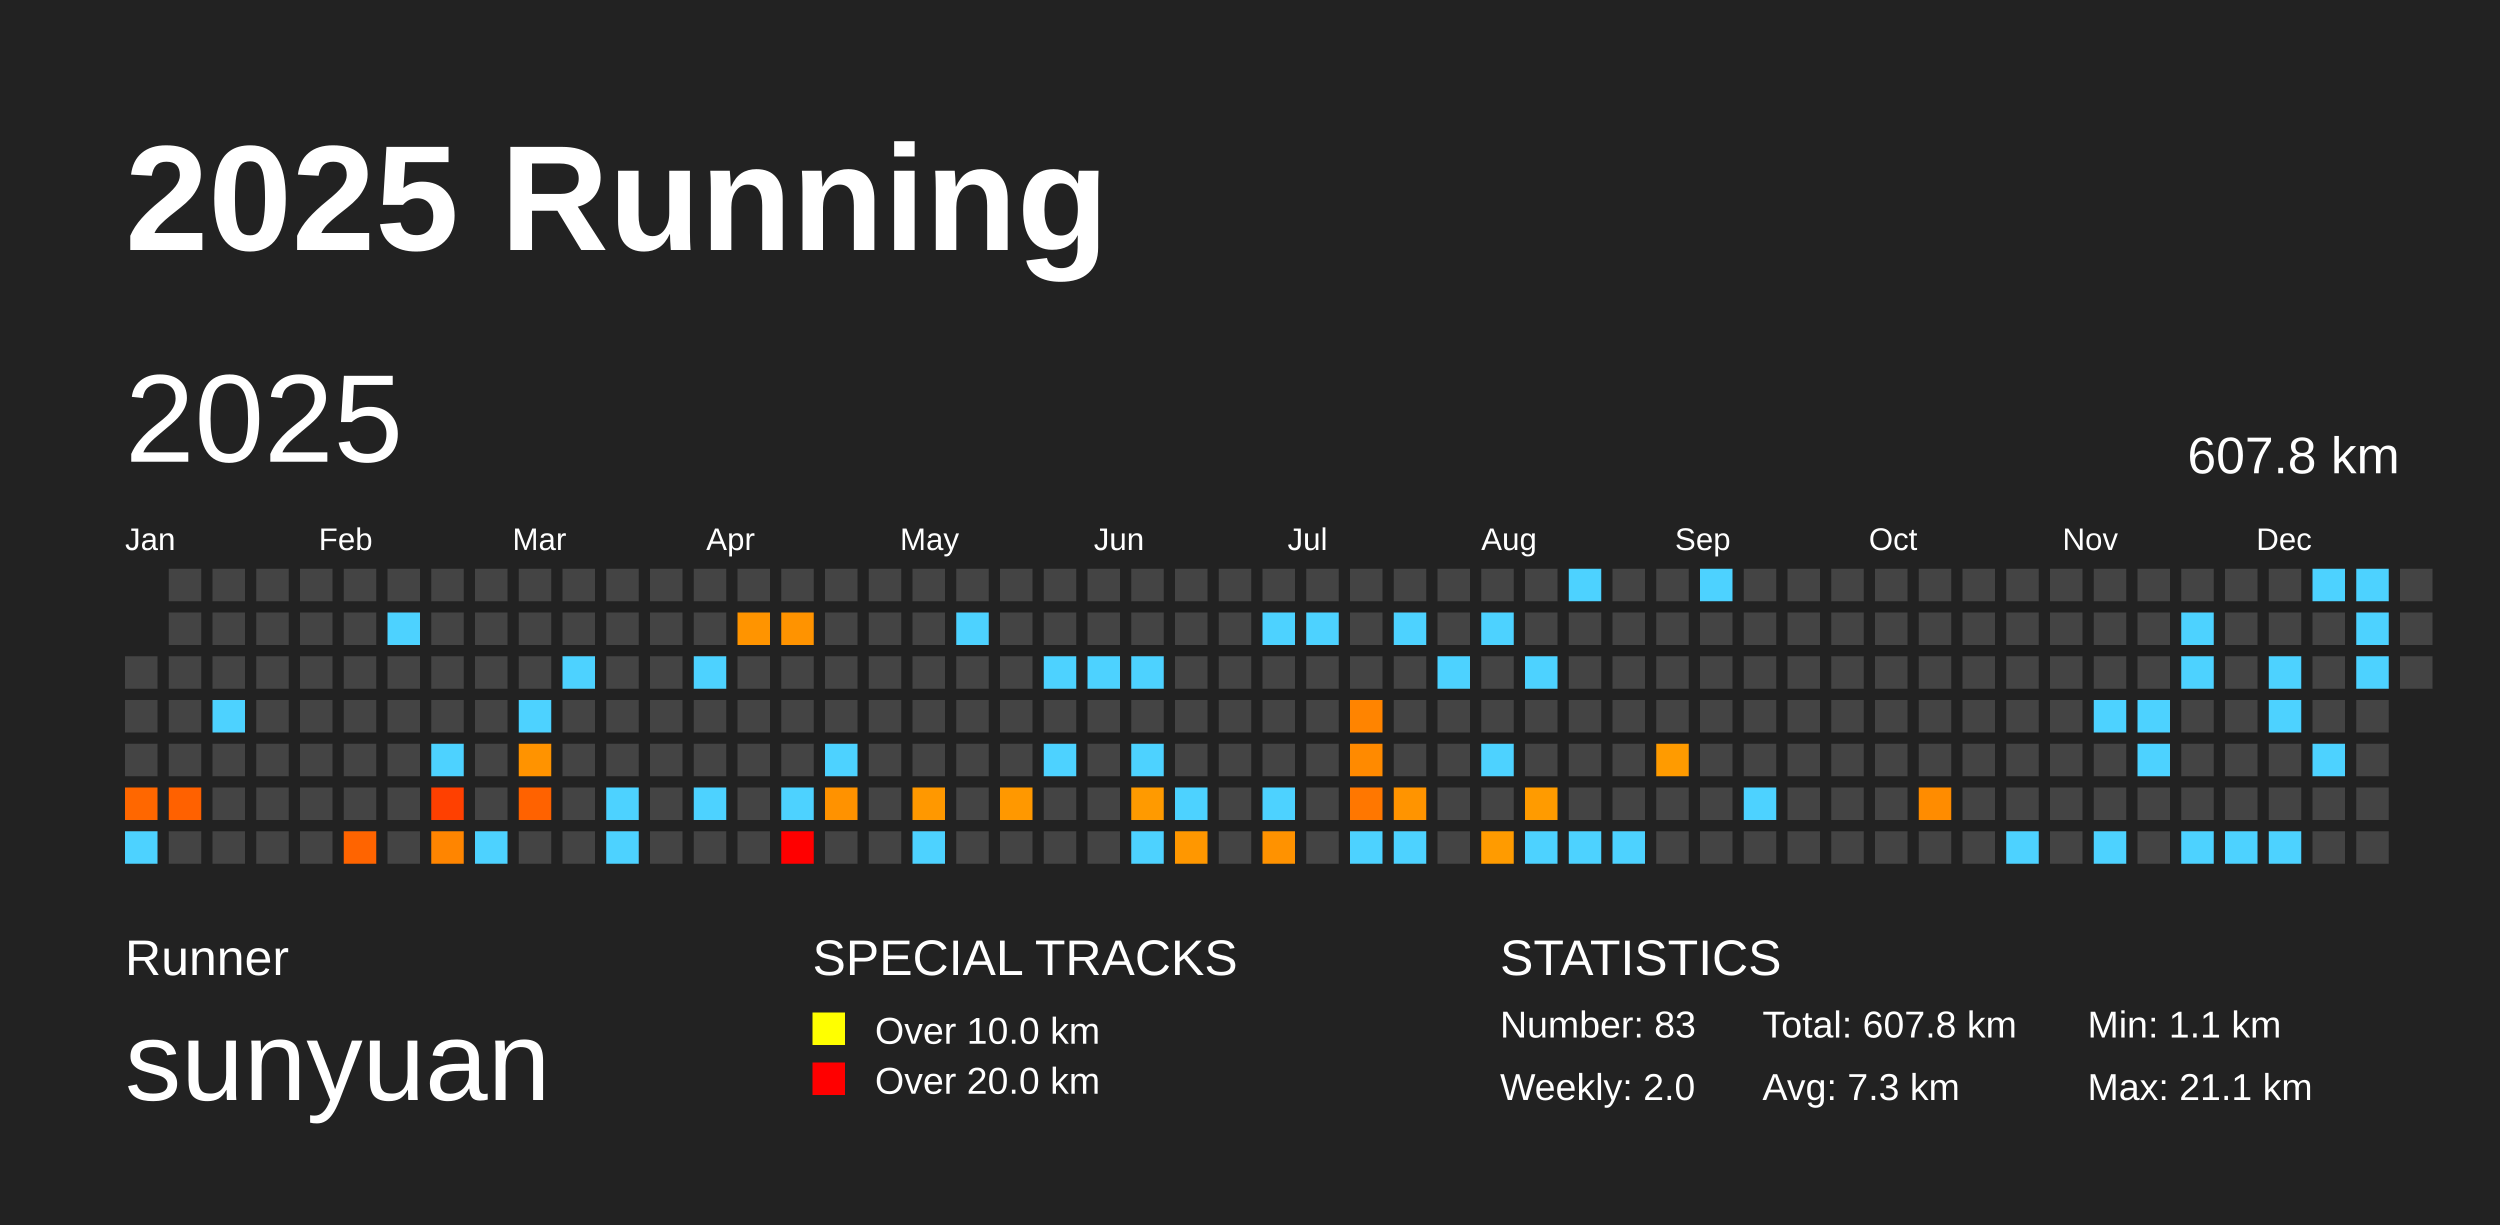
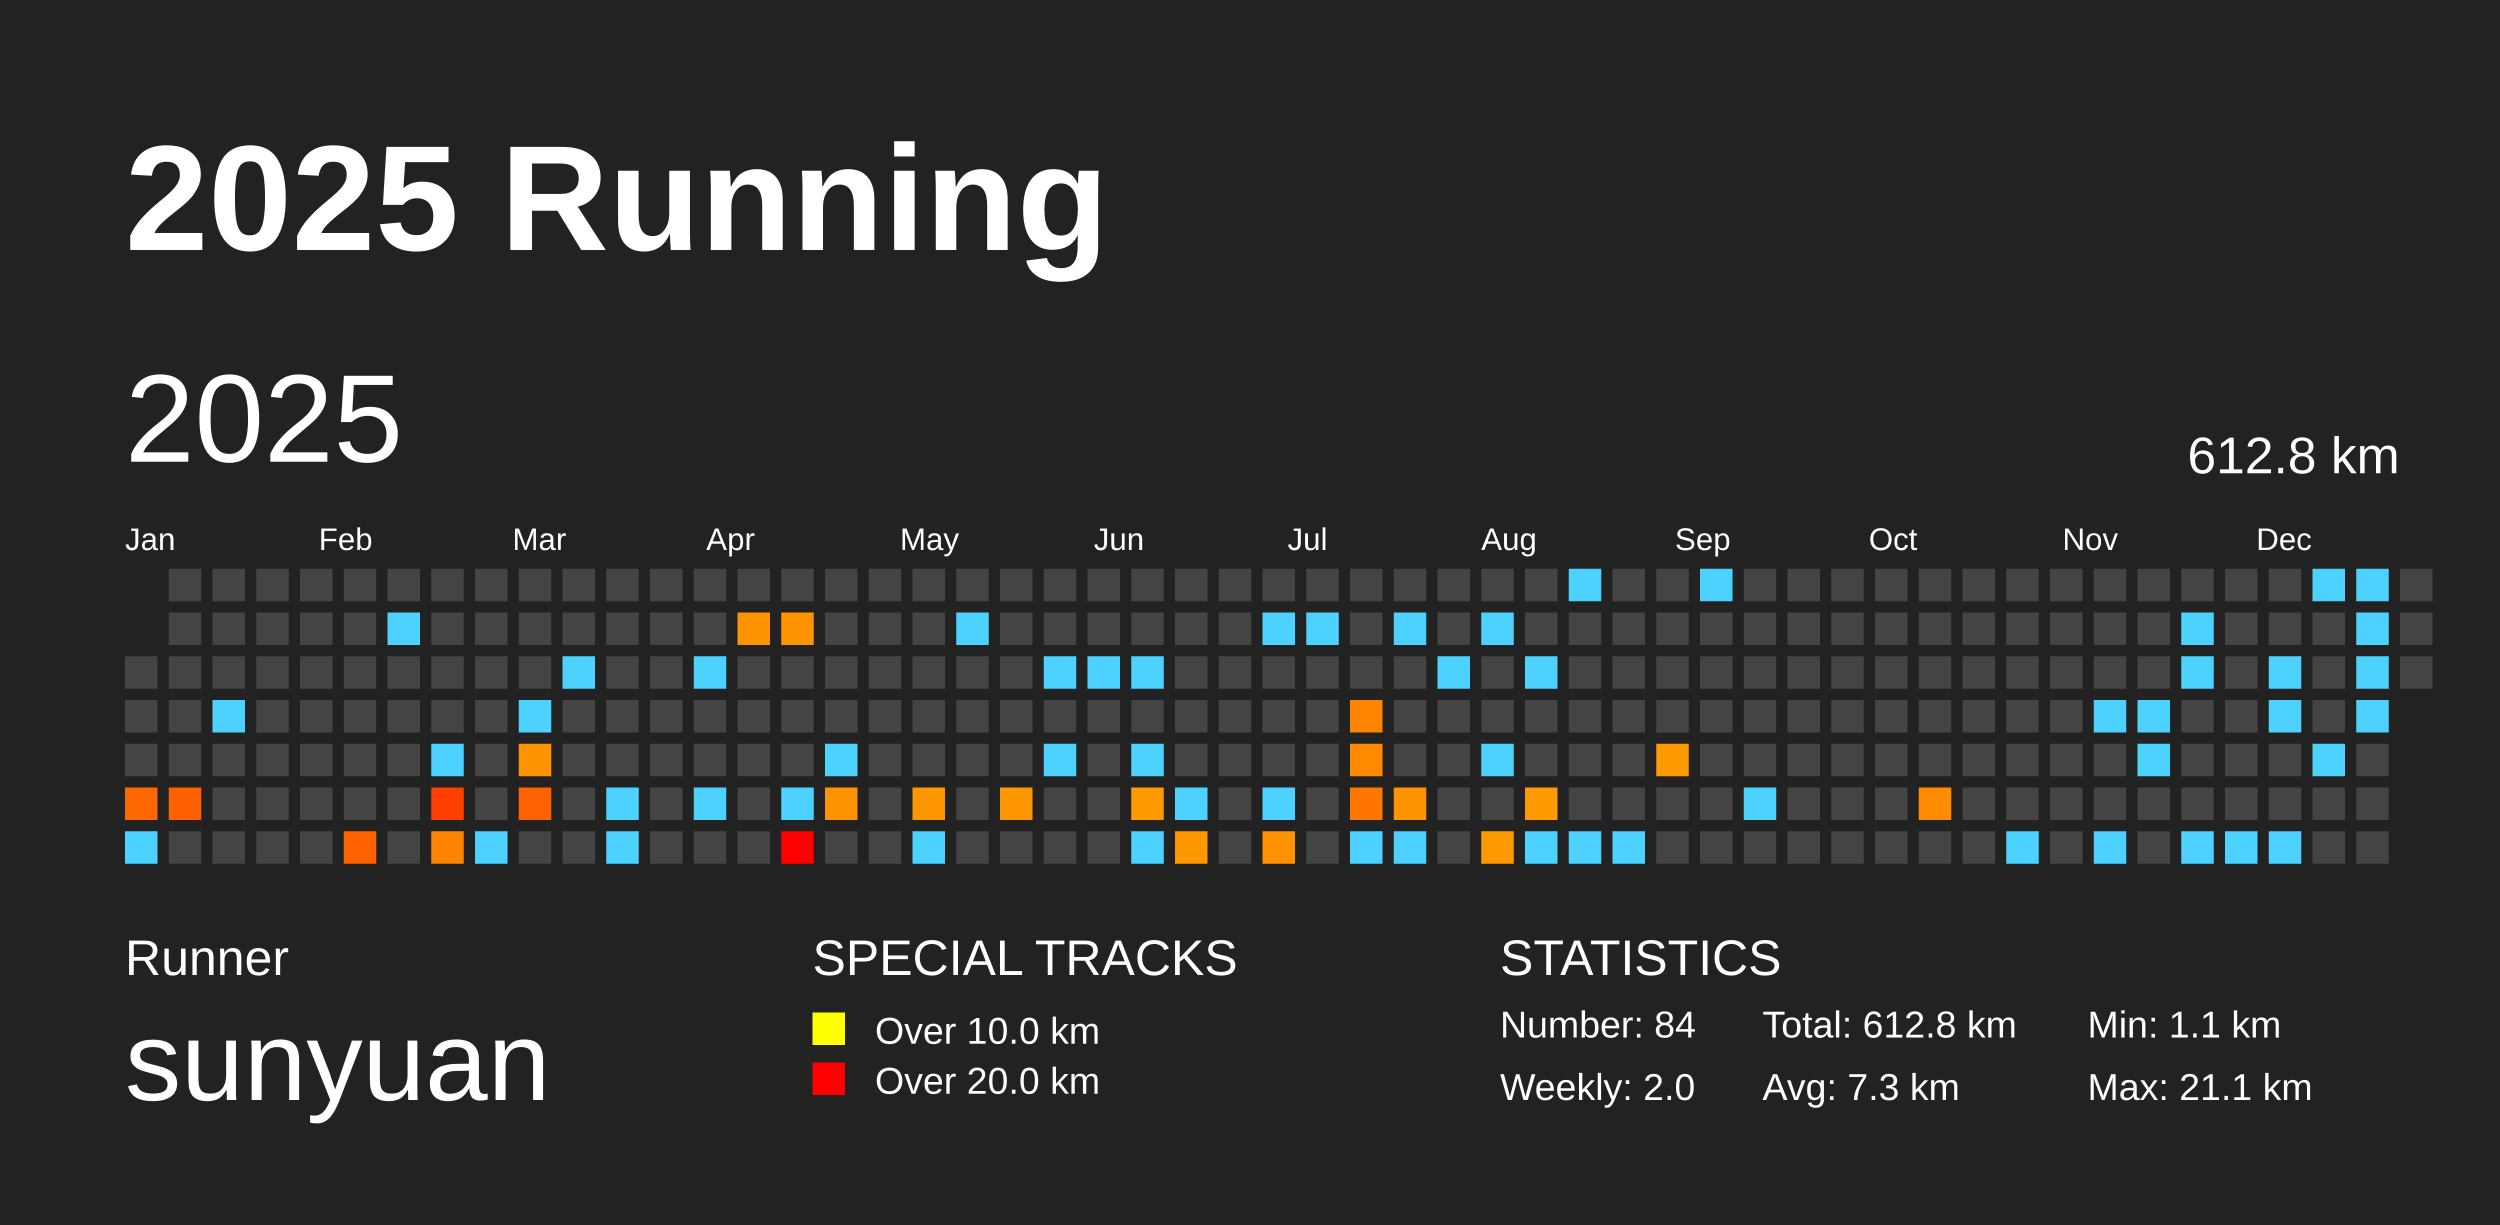
<svg xmlns="http://www.w3.org/2000/svg" baseProfile="full" height="98mm" version="1.1" viewBox="0,0,200,98" width="200mm">
  <defs />
  <rect fill="#222222" height="98" width="200" x="0" y="0" />
  <text fill="#FFFFFF" style="font-size:12px; font-family:Arial; font-weight:bold;" x="10" y="20">2025 Running</text>
  <text fill="#FFFFFF" style="font-size:4px; font-family:Arial" x="10" y="78">Runner</text>
  <text fill="#FFFFFF" style="font-size:9px; font-family:Arial" x="10" y="88">sunyuan</text>
  <text fill="#FFFFFF" style="font-size:4px; font-family:Arial" x="65" y="78">SPECIAL TRACKS</text>
  <rect fill="yellow" height="2.6" width="2.6" x="65" y="81" />
  <text fill="#FFFFFF" style="font-size:3px; font-family:Arial" x="70" y="83.5">Over 10.0 km</text>
  <rect fill="red" height="2.6" width="2.6" x="65" y="85" />
  <text fill="#FFFFFF" style="font-size:3px; font-family:Arial" x="70" y="87.5">Over 20.0 km</text>
  <text fill="#FFFFFF" style="font-size:4px; font-family:Arial" x="120" y="78">STATISTICS</text>
-   <text fill="#FFFFFF" style="font-size:3px; font-family:Arial" x="120" y="83">Number: 83</text>
+   <text fill="#FFFFFF" style="font-size:3px; font-family:Arial" x="120" y="83">Number: 84</text>
  <text fill="#FFFFFF" style="font-size:3px; font-family:Arial" x="120" y="88">Weekly: 2.0</text>
-   <text fill="#FFFFFF" style="font-size:3px; font-family:Arial" x="141" y="83">Total: 607.8 km</text>
+   <text fill="#FFFFFF" style="font-size:3px; font-family:Arial" x="141" y="83">Total: 612.8 km</text>
  <text fill="#FFFFFF" style="font-size:3px; font-family:Arial" x="141" y="88">Avg: 7.3 km</text>
  <text fill="#FFFFFF" style="font-size:3px; font-family:Arial" x="167" y="83">Min: 1.1 km</text>
  <text fill="#FFFFFF" style="font-size:3px; font-family:Arial" x="167" y="88">Max: 21.1 km</text>
  <text dominant-baseline="hanging" fill="#FFFFFF" style="font-size:10.0px; font-family:Arial;" x="10" y="30">2025</text>
-   <text dominant-baseline="hanging" fill="#FFFFFF" style="font-size:4.125px; font-family:Arial;" x="175" y="35">607.8 km</text>
+   <text dominant-baseline="hanging" fill="#FFFFFF" style="font-size:4.125px; font-family:Arial;" x="175" y="35">612.8 km</text>
  <text fill="#FFFFFF" style="font-size:2.5px; font-family:Arial" x="10.0" y="44">Jan</text>
  <text fill="#FFFFFF" style="font-size:2.5px; font-family:Arial" x="25.5" y="44">Feb</text>
  <text fill="#FFFFFF" style="font-size:2.5px; font-family:Arial" x="41.0" y="44">Mar</text>
  <text fill="#FFFFFF" style="font-size:2.5px; font-family:Arial" x="56.5" y="44">Apr</text>
  <text fill="#FFFFFF" style="font-size:2.5px; font-family:Arial" x="72.0" y="44">May</text>
  <text fill="#FFFFFF" style="font-size:2.5px; font-family:Arial" x="87.5" y="44">Jun</text>
  <text fill="#FFFFFF" style="font-size:2.5px; font-family:Arial" x="103.0" y="44">Jul</text>
  <text fill="#FFFFFF" style="font-size:2.5px; font-family:Arial" x="118.5" y="44">Aug</text>
  <text fill="#FFFFFF" style="font-size:2.5px; font-family:Arial" x="134.0" y="44">Sep</text>
  <text fill="#FFFFFF" style="font-size:2.5px; font-family:Arial" x="149.5" y="44">Oct</text>
  <text fill="#FFFFFF" style="font-size:2.5px; font-family:Arial" x="165.0" y="44">Nov</text>
  <text fill="#FFFFFF" style="font-size:2.5px; font-family:Arial" x="180.5" y="44">Dec</text>
  <rect fill="#444444" height="2.6" width="2.6" x="10.0" y="52.5" />
  <rect fill="#444444" height="2.6" width="2.6" x="10.0" y="56.0" />
  <rect fill="#444444" height="2.6" width="2.6" x="10.0" y="59.5" />
  <rect fill="#ff6700" height="2.6" width="2.6" x="10.0" y="63.0" />
  <rect fill="#4dd2ff" height="2.6" width="2.6" x="10.0" y="66.5" />
  <rect fill="#444444" height="2.6" width="2.6" x="13.5" y="45.5" />
  <rect fill="#444444" height="2.6" width="2.6" x="13.5" y="49.0" />
  <rect fill="#444444" height="2.6" width="2.6" x="13.5" y="52.5" />
  <rect fill="#444444" height="2.6" width="2.6" x="13.5" y="56.0" />
  <rect fill="#444444" height="2.6" width="2.6" x="13.5" y="59.5" />
  <rect fill="#ff6100" height="2.6" width="2.6" x="13.5" y="63.0" />
  <rect fill="#444444" height="2.6" width="2.6" x="13.5" y="66.5" />
  <rect fill="#444444" height="2.6" width="2.6" x="17.0" y="45.5" />
  <rect fill="#444444" height="2.6" width="2.6" x="17.0" y="49.0" />
  <rect fill="#444444" height="2.6" width="2.6" x="17.0" y="52.5" />
  <rect fill="#4dd2ff" height="2.6" width="2.6" x="17.0" y="56.0" />
  <rect fill="#444444" height="2.6" width="2.6" x="17.0" y="59.5" />
  <rect fill="#444444" height="2.6" width="2.6" x="17.0" y="63.0" />
  <rect fill="#444444" height="2.6" width="2.6" x="17.0" y="66.5" />
  <rect fill="#444444" height="2.6" width="2.6" x="20.5" y="45.5" />
  <rect fill="#444444" height="2.6" width="2.6" x="20.5" y="49.0" />
  <rect fill="#444444" height="2.6" width="2.6" x="20.5" y="52.5" />
  <rect fill="#444444" height="2.6" width="2.6" x="20.5" y="56.0" />
  <rect fill="#444444" height="2.6" width="2.6" x="20.5" y="59.5" />
  <rect fill="#444444" height="2.6" width="2.6" x="20.5" y="63.0" />
  <rect fill="#444444" height="2.6" width="2.6" x="20.5" y="66.5" />
  <rect fill="#444444" height="2.6" width="2.6" x="24.0" y="45.5" />
  <rect fill="#444444" height="2.6" width="2.6" x="24.0" y="49.0" />
  <rect fill="#444444" height="2.6" width="2.6" x="24.0" y="52.5" />
  <rect fill="#444444" height="2.6" width="2.6" x="24.0" y="56.0" />
  <rect fill="#444444" height="2.6" width="2.6" x="24.0" y="59.5" />
  <rect fill="#444444" height="2.6" width="2.6" x="24.0" y="63.0" />
  <rect fill="#444444" height="2.6" width="2.6" x="24.0" y="66.5" />
  <rect fill="#444444" height="2.6" width="2.6" x="27.5" y="45.5" />
  <rect fill="#444444" height="2.6" width="2.6" x="27.5" y="49.0" />
  <rect fill="#444444" height="2.6" width="2.6" x="27.5" y="52.5" />
  <rect fill="#444444" height="2.6" width="2.6" x="27.5" y="56.0" />
  <rect fill="#444444" height="2.6" width="2.6" x="27.5" y="59.5" />
  <rect fill="#444444" height="2.6" width="2.6" x="27.5" y="63.0" />
  <rect fill="#ff6400" height="2.6" width="2.6" x="27.5" y="66.5" />
  <rect fill="#444444" height="2.6" width="2.6" x="31.0" y="45.5" />
  <rect fill="#4dd2ff" height="2.6" width="2.6" x="31.0" y="49.0" />
  <rect fill="#444444" height="2.6" width="2.6" x="31.0" y="52.5" />
  <rect fill="#444444" height="2.6" width="2.6" x="31.0" y="56.0" />
  <rect fill="#444444" height="2.6" width="2.6" x="31.0" y="59.5" />
  <rect fill="#444444" height="2.6" width="2.6" x="31.0" y="63.0" />
  <rect fill="#444444" height="2.6" width="2.6" x="31.0" y="66.5" />
  <rect fill="#444444" height="2.6" width="2.6" x="34.5" y="45.5" />
  <rect fill="#444444" height="2.6" width="2.6" x="34.5" y="49.0" />
  <rect fill="#444444" height="2.6" width="2.6" x="34.5" y="52.5" />
  <rect fill="#444444" height="2.6" width="2.6" x="34.5" y="56.0" />
  <rect fill="#4dd2ff" height="2.6" width="2.6" x="34.5" y="59.5" />
  <rect fill="#ff4000" height="2.6" width="2.6" x="34.5" y="63.0" />
  <rect fill="#ff8500" height="2.6" width="2.6" x="34.5" y="66.5" />
  <rect fill="#444444" height="2.6" width="2.6" x="38.0" y="45.5" />
  <rect fill="#444444" height="2.6" width="2.6" x="38.0" y="49.0" />
  <rect fill="#444444" height="2.6" width="2.6" x="38.0" y="52.5" />
  <rect fill="#444444" height="2.6" width="2.6" x="38.0" y="56.0" />
  <rect fill="#444444" height="2.6" width="2.6" x="38.0" y="59.5" />
  <rect fill="#444444" height="2.6" width="2.6" x="38.0" y="63.0" />
  <rect fill="#4dd2ff" height="2.6" width="2.6" x="38.0" y="66.5" />
  <rect fill="#444444" height="2.6" width="2.6" x="41.5" y="45.5" />
  <rect fill="#444444" height="2.6" width="2.6" x="41.5" y="49.0" />
  <rect fill="#444444" height="2.6" width="2.6" x="41.5" y="52.5" />
  <rect fill="#4dd2ff" height="2.6" width="2.6" x="41.5" y="56.0" />
  <rect fill="#ff9300" height="2.6" width="2.6" x="41.5" y="59.5" />
  <rect fill="#ff6200" height="2.6" width="2.6" x="41.5" y="63.0" />
  <rect fill="#444444" height="2.6" width="2.6" x="41.5" y="66.5" />
  <rect fill="#444444" height="2.6" width="2.6" x="45.0" y="45.5" />
  <rect fill="#444444" height="2.6" width="2.6" x="45.0" y="49.0" />
  <rect fill="#4dd2ff" height="2.6" width="2.6" x="45.0" y="52.5" />
  <rect fill="#444444" height="2.6" width="2.6" x="45.0" y="56.0" />
  <rect fill="#444444" height="2.6" width="2.6" x="45.0" y="59.5" />
  <rect fill="#444444" height="2.6" width="2.6" x="45.0" y="63.0" />
  <rect fill="#444444" height="2.6" width="2.6" x="45.0" y="66.5" />
  <rect fill="#444444" height="2.6" width="2.6" x="48.5" y="45.5" />
  <rect fill="#444444" height="2.6" width="2.6" x="48.5" y="49.0" />
  <rect fill="#444444" height="2.6" width="2.6" x="48.5" y="52.5" />
  <rect fill="#444444" height="2.6" width="2.6" x="48.5" y="56.0" />
  <rect fill="#444444" height="2.6" width="2.6" x="48.5" y="59.5" />
  <rect fill="#4dd2ff" height="2.6" width="2.6" x="48.5" y="63.0" />
  <rect fill="#4dd2ff" height="2.6" width="2.6" x="48.5" y="66.5" />
  <rect fill="#444444" height="2.6" width="2.6" x="52.0" y="45.5" />
  <rect fill="#444444" height="2.6" width="2.6" x="52.0" y="49.0" />
  <rect fill="#444444" height="2.6" width="2.6" x="52.0" y="52.5" />
  <rect fill="#444444" height="2.6" width="2.6" x="52.0" y="56.0" />
  <rect fill="#444444" height="2.6" width="2.6" x="52.0" y="59.5" />
  <rect fill="#444444" height="2.6" width="2.6" x="52.0" y="63.0" />
  <rect fill="#444444" height="2.6" width="2.6" x="52.0" y="66.5" />
  <rect fill="#444444" height="2.6" width="2.6" x="55.5" y="45.5" />
  <rect fill="#444444" height="2.6" width="2.6" x="55.5" y="49.0" />
  <rect fill="#4dd2ff" height="2.6" width="2.6" x="55.5" y="52.5" />
  <rect fill="#444444" height="2.6" width="2.6" x="55.5" y="56.0" />
  <rect fill="#444444" height="2.6" width="2.6" x="55.5" y="59.5" />
  <rect fill="#4dd2ff" height="2.6" width="2.6" x="55.5" y="63.0" />
  <rect fill="#444444" height="2.6" width="2.6" x="55.5" y="66.5" />
  <rect fill="#444444" height="2.6" width="2.6" x="59.0" y="45.5" />
  <rect fill="#ff9400" height="2.6" width="2.6" x="59.0" y="49.0" />
  <rect fill="#444444" height="2.6" width="2.6" x="59.0" y="52.5" />
  <rect fill="#444444" height="2.6" width="2.6" x="59.0" y="56.0" />
  <rect fill="#444444" height="2.6" width="2.6" x="59.0" y="59.5" />
  <rect fill="#444444" height="2.6" width="2.6" x="59.0" y="63.0" />
  <rect fill="#444444" height="2.6" width="2.6" x="59.0" y="66.5" />
  <rect fill="#444444" height="2.6" width="2.6" x="62.5" y="45.5" />
  <rect fill="#ff9300" height="2.6" width="2.6" x="62.5" y="49.0" />
  <rect fill="#444444" height="2.6" width="2.6" x="62.5" y="52.5" />
  <rect fill="#444444" height="2.6" width="2.6" x="62.5" y="56.0" />
  <rect fill="#444444" height="2.6" width="2.6" x="62.5" y="59.5" />
  <rect fill="#4dd2ff" height="2.6" width="2.6" x="62.5" y="63.0" />
  <rect fill="red" height="2.6" width="2.6" x="62.5" y="66.5" />
  <rect fill="#444444" height="2.6" width="2.6" x="66.0" y="45.5" />
  <rect fill="#444444" height="2.6" width="2.6" x="66.0" y="49.0" />
  <rect fill="#444444" height="2.6" width="2.6" x="66.0" y="52.5" />
  <rect fill="#444444" height="2.6" width="2.6" x="66.0" y="56.0" />
  <rect fill="#4dd2ff" height="2.6" width="2.6" x="66.0" y="59.5" />
  <rect fill="#ff9200" height="2.6" width="2.6" x="66.0" y="63.0" />
  <rect fill="#444444" height="2.6" width="2.6" x="66.0" y="66.5" />
  <rect fill="#444444" height="2.6" width="2.6" x="69.5" y="45.5" />
  <rect fill="#444444" height="2.6" width="2.6" x="69.5" y="49.0" />
  <rect fill="#444444" height="2.6" width="2.6" x="69.5" y="52.5" />
  <rect fill="#444444" height="2.6" width="2.6" x="69.5" y="56.0" />
  <rect fill="#444444" height="2.6" width="2.6" x="69.5" y="59.5" />
  <rect fill="#444444" height="2.6" width="2.6" x="69.5" y="63.0" />
  <rect fill="#444444" height="2.6" width="2.6" x="69.5" y="66.5" />
  <rect fill="#444444" height="2.6" width="2.6" x="73.0" y="45.5" />
  <rect fill="#444444" height="2.6" width="2.6" x="73.0" y="49.0" />
  <rect fill="#444444" height="2.6" width="2.6" x="73.0" y="52.5" />
  <rect fill="#444444" height="2.6" width="2.6" x="73.0" y="56.0" />
  <rect fill="#444444" height="2.6" width="2.6" x="73.0" y="59.5" />
  <rect fill="#ff9800" height="2.6" width="2.6" x="73.0" y="63.0" />
  <rect fill="#4dd2ff" height="2.6" width="2.6" x="73.0" y="66.5" />
  <rect fill="#444444" height="2.6" width="2.6" x="76.5" y="45.5" />
  <rect fill="#4dd2ff" height="2.6" width="2.6" x="76.5" y="49.0" />
  <rect fill="#444444" height="2.6" width="2.6" x="76.5" y="52.5" />
  <rect fill="#444444" height="2.6" width="2.6" x="76.5" y="56.0" />
  <rect fill="#444444" height="2.6" width="2.6" x="76.5" y="59.5" />
  <rect fill="#444444" height="2.6" width="2.6" x="76.5" y="63.0" />
  <rect fill="#444444" height="2.6" width="2.6" x="76.5" y="66.5" />
  <rect fill="#444444" height="2.6" width="2.6" x="80.0" y="45.5" />
  <rect fill="#444444" height="2.6" width="2.6" x="80.0" y="49.0" />
  <rect fill="#444444" height="2.6" width="2.6" x="80.0" y="52.5" />
  <rect fill="#444444" height="2.6" width="2.6" x="80.0" y="56.0" />
  <rect fill="#444444" height="2.6" width="2.6" x="80.0" y="59.5" />
  <rect fill="#ff9800" height="2.6" width="2.6" x="80.0" y="63.0" />
  <rect fill="#444444" height="2.6" width="2.6" x="80.0" y="66.5" />
  <rect fill="#444444" height="2.6" width="2.6" x="83.5" y="45.5" />
  <rect fill="#444444" height="2.6" width="2.6" x="83.5" y="49.0" />
  <rect fill="#4dd2ff" height="2.6" width="2.6" x="83.5" y="52.5" />
  <rect fill="#444444" height="2.6" width="2.6" x="83.5" y="56.0" />
  <rect fill="#4dd2ff" height="2.6" width="2.6" x="83.5" y="59.5" />
  <rect fill="#444444" height="2.6" width="2.6" x="83.5" y="63.0" />
  <rect fill="#444444" height="2.6" width="2.6" x="83.5" y="66.5" />
  <rect fill="#444444" height="2.6" width="2.6" x="87.0" y="45.5" />
  <rect fill="#444444" height="2.6" width="2.6" x="87.0" y="49.0" />
  <rect fill="#4dd2ff" height="2.6" width="2.6" x="87.0" y="52.5" />
  <rect fill="#444444" height="2.6" width="2.6" x="87.0" y="56.0" />
  <rect fill="#444444" height="2.6" width="2.6" x="87.0" y="59.5" />
  <rect fill="#444444" height="2.6" width="2.6" x="87.0" y="63.0" />
  <rect fill="#444444" height="2.6" width="2.6" x="87.0" y="66.5" />
  <rect fill="#444444" height="2.6" width="2.6" x="90.5" y="45.5" />
  <rect fill="#444444" height="2.6" width="2.6" x="90.5" y="49.0" />
  <rect fill="#4dd2ff" height="2.6" width="2.6" x="90.5" y="52.5" />
  <rect fill="#444444" height="2.6" width="2.6" x="90.5" y="56.0" />
  <rect fill="#4dd2ff" height="2.6" width="2.6" x="90.5" y="59.5" />
  <rect fill="#ff9a00" height="2.6" width="2.6" x="90.5" y="63.0" />
  <rect fill="#4dd2ff" height="2.6" width="2.6" x="90.5" y="66.5" />
  <rect fill="#444444" height="2.6" width="2.6" x="94.0" y="45.5" />
  <rect fill="#444444" height="2.6" width="2.6" x="94.0" y="49.0" />
  <rect fill="#444444" height="2.6" width="2.6" x="94.0" y="52.5" />
  <rect fill="#444444" height="2.6" width="2.6" x="94.0" y="56.0" />
  <rect fill="#444444" height="2.6" width="2.6" x="94.0" y="59.5" />
  <rect fill="#4dd2ff" height="2.6" width="2.6" x="94.0" y="63.0" />
  <rect fill="#ff9700" height="2.6" width="2.6" x="94.0" y="66.5" />
  <rect fill="#444444" height="2.6" width="2.6" x="97.5" y="45.5" />
  <rect fill="#444444" height="2.6" width="2.6" x="97.5" y="49.0" />
  <rect fill="#444444" height="2.6" width="2.6" x="97.5" y="52.5" />
  <rect fill="#444444" height="2.6" width="2.6" x="97.5" y="56.0" />
  <rect fill="#444444" height="2.6" width="2.6" x="97.5" y="59.5" />
  <rect fill="#444444" height="2.6" width="2.6" x="97.5" y="63.0" />
  <rect fill="#444444" height="2.6" width="2.6" x="97.5" y="66.5" />
  <rect fill="#444444" height="2.6" width="2.6" x="101.0" y="45.5" />
  <rect fill="#4dd2ff" height="2.6" width="2.6" x="101.0" y="49.0" />
  <rect fill="#444444" height="2.6" width="2.6" x="101.0" y="52.5" />
  <rect fill="#444444" height="2.6" width="2.6" x="101.0" y="56.0" />
  <rect fill="#444444" height="2.6" width="2.6" x="101.0" y="59.5" />
  <rect fill="#4dd2ff" height="2.6" width="2.6" x="101.0" y="63.0" />
  <rect fill="#ff9200" height="2.6" width="2.6" x="101.0" y="66.5" />
  <rect fill="#444444" height="2.6" width="2.6" x="104.5" y="45.5" />
  <rect fill="#4dd2ff" height="2.6" width="2.6" x="104.5" y="49.0" />
  <rect fill="#444444" height="2.6" width="2.6" x="104.5" y="52.5" />
  <rect fill="#444444" height="2.6" width="2.6" x="104.5" y="56.0" />
  <rect fill="#444444" height="2.6" width="2.6" x="104.5" y="59.5" />
  <rect fill="#444444" height="2.6" width="2.6" x="104.5" y="63.0" />
  <rect fill="#444444" height="2.6" width="2.6" x="104.5" y="66.5" />
  <rect fill="#444444" height="2.6" width="2.6" x="108.0" y="45.5" />
  <rect fill="#444444" height="2.6" width="2.6" x="108.0" y="49.0" />
  <rect fill="#444444" height="2.6" width="2.6" x="108.0" y="52.5" />
  <rect fill="#ff8400" height="2.6" width="2.6" x="108.0" y="56.0" />
  <rect fill="#ff8a00" height="2.6" width="2.6" x="108.0" y="59.5" />
  <rect fill="#ff7700" height="2.6" width="2.6" x="108.0" y="63.0" />
  <rect fill="#4dd2ff" height="2.6" width="2.6" x="108.0" y="66.5" />
  <rect fill="#444444" height="2.6" width="2.6" x="111.5" y="45.5" />
  <rect fill="#4dd2ff" height="2.6" width="2.6" x="111.5" y="49.0" />
  <rect fill="#444444" height="2.6" width="2.6" x="111.5" y="52.5" />
  <rect fill="#444444" height="2.6" width="2.6" x="111.5" y="56.0" />
  <rect fill="#444444" height="2.6" width="2.6" x="111.5" y="59.5" />
  <rect fill="#ff9400" height="2.6" width="2.6" x="111.5" y="63.0" />
  <rect fill="#4dd2ff" height="2.6" width="2.6" x="111.5" y="66.5" />
  <rect fill="#444444" height="2.6" width="2.6" x="115.0" y="45.5" />
  <rect fill="#444444" height="2.6" width="2.6" x="115.0" y="49.0" />
  <rect fill="#4dd2ff" height="2.6" width="2.6" x="115.0" y="52.5" />
  <rect fill="#444444" height="2.6" width="2.6" x="115.0" y="56.0" />
  <rect fill="#444444" height="2.6" width="2.6" x="115.0" y="59.5" />
  <rect fill="#444444" height="2.6" width="2.6" x="115.0" y="63.0" />
  <rect fill="#444444" height="2.6" width="2.6" x="115.0" y="66.5" />
  <rect fill="#444444" height="2.6" width="2.6" x="118.5" y="45.5" />
  <rect fill="#4dd2ff" height="2.6" width="2.6" x="118.5" y="49.0" />
  <rect fill="#444444" height="2.6" width="2.6" x="118.5" y="52.5" />
  <rect fill="#444444" height="2.6" width="2.6" x="118.5" y="56.0" />
  <rect fill="#4dd2ff" height="2.6" width="2.6" x="118.5" y="59.5" />
  <rect fill="#444444" height="2.6" width="2.6" x="118.5" y="63.0" />
  <rect fill="#ff9b00" height="2.6" width="2.6" x="118.5" y="66.5" />
  <rect fill="#444444" height="2.6" width="2.6" x="122.0" y="45.5" />
  <rect fill="#444444" height="2.6" width="2.6" x="122.0" y="49.0" />
  <rect fill="#4dd2ff" height="2.6" width="2.6" x="122.0" y="52.5" />
  <rect fill="#444444" height="2.6" width="2.6" x="122.0" y="56.0" />
  <rect fill="#444444" height="2.6" width="2.6" x="122.0" y="59.5" />
  <rect fill="#ff9b00" height="2.6" width="2.6" x="122.0" y="63.0" />
  <rect fill="#4dd2ff" height="2.6" width="2.6" x="122.0" y="66.5" />
  <rect fill="#4dd2ff" height="2.6" width="2.6" x="125.5" y="45.5" />
  <rect fill="#444444" height="2.6" width="2.6" x="125.5" y="49.0" />
  <rect fill="#444444" height="2.6" width="2.6" x="125.5" y="52.5" />
  <rect fill="#444444" height="2.6" width="2.6" x="125.5" y="56.0" />
  <rect fill="#444444" height="2.6" width="2.6" x="125.5" y="59.5" />
  <rect fill="#444444" height="2.6" width="2.6" x="125.5" y="63.0" />
  <rect fill="#4dd2ff" height="2.6" width="2.6" x="125.5" y="66.5" />
  <rect fill="#444444" height="2.6" width="2.6" x="129.0" y="45.5" />
  <rect fill="#444444" height="2.6" width="2.6" x="129.0" y="49.0" />
  <rect fill="#444444" height="2.6" width="2.6" x="129.0" y="52.5" />
  <rect fill="#444444" height="2.6" width="2.6" x="129.0" y="56.0" />
  <rect fill="#444444" height="2.6" width="2.6" x="129.0" y="59.5" />
  <rect fill="#444444" height="2.6" width="2.6" x="129.0" y="63.0" />
  <rect fill="#4dd2ff" height="2.6" width="2.6" x="129.0" y="66.5" />
  <rect fill="#444444" height="2.6" width="2.6" x="132.5" y="45.5" />
  <rect fill="#444444" height="2.6" width="2.6" x="132.5" y="49.0" />
  <rect fill="#444444" height="2.6" width="2.6" x="132.5" y="52.5" />
  <rect fill="#444444" height="2.6" width="2.6" x="132.5" y="56.0" />
  <rect fill="#ff9b00" height="2.6" width="2.6" x="132.5" y="59.5" />
  <rect fill="#444444" height="2.6" width="2.6" x="132.5" y="63.0" />
  <rect fill="#444444" height="2.6" width="2.6" x="132.5" y="66.5" />
  <rect fill="#4dd2ff" height="2.6" width="2.6" x="136.0" y="45.5" />
  <rect fill="#444444" height="2.6" width="2.6" x="136.0" y="49.0" />
  <rect fill="#444444" height="2.6" width="2.6" x="136.0" y="52.5" />
  <rect fill="#444444" height="2.6" width="2.6" x="136.0" y="56.0" />
  <rect fill="#444444" height="2.6" width="2.6" x="136.0" y="59.5" />
  <rect fill="#444444" height="2.6" width="2.6" x="136.0" y="63.0" />
  <rect fill="#444444" height="2.6" width="2.6" x="136.0" y="66.5" />
  <rect fill="#444444" height="2.6" width="2.6" x="139.5" y="45.5" />
  <rect fill="#444444" height="2.6" width="2.6" x="139.5" y="49.0" />
  <rect fill="#444444" height="2.6" width="2.6" x="139.5" y="52.5" />
  <rect fill="#444444" height="2.6" width="2.6" x="139.5" y="56.0" />
  <rect fill="#444444" height="2.6" width="2.6" x="139.5" y="59.5" />
  <rect fill="#4dd2ff" height="2.6" width="2.6" x="139.5" y="63.0" />
  <rect fill="#444444" height="2.6" width="2.6" x="139.5" y="66.5" />
  <rect fill="#444444" height="2.6" width="2.6" x="143.0" y="45.5" />
  <rect fill="#444444" height="2.6" width="2.6" x="143.0" y="49.0" />
  <rect fill="#444444" height="2.6" width="2.6" x="143.0" y="52.5" />
  <rect fill="#444444" height="2.6" width="2.6" x="143.0" y="56.0" />
  <rect fill="#444444" height="2.6" width="2.6" x="143.0" y="59.5" />
  <rect fill="#444444" height="2.6" width="2.6" x="143.0" y="63.0" />
  <rect fill="#444444" height="2.6" width="2.6" x="143.0" y="66.5" />
  <rect fill="#444444" height="2.6" width="2.6" x="146.5" y="45.5" />
  <rect fill="#444444" height="2.6" width="2.6" x="146.5" y="49.0" />
  <rect fill="#444444" height="2.6" width="2.6" x="146.5" y="52.5" />
  <rect fill="#444444" height="2.6" width="2.6" x="146.5" y="56.0" />
  <rect fill="#444444" height="2.6" width="2.6" x="146.5" y="59.5" />
  <rect fill="#444444" height="2.6" width="2.6" x="146.5" y="63.0" />
  <rect fill="#444444" height="2.6" width="2.6" x="146.5" y="66.5" />
  <rect fill="#444444" height="2.6" width="2.6" x="150.0" y="45.5" />
  <rect fill="#444444" height="2.6" width="2.6" x="150.0" y="49.0" />
  <rect fill="#444444" height="2.6" width="2.6" x="150.0" y="52.5" />
  <rect fill="#444444" height="2.6" width="2.6" x="150.0" y="56.0" />
  <rect fill="#444444" height="2.6" width="2.6" x="150.0" y="59.5" />
  <rect fill="#444444" height="2.6" width="2.6" x="150.0" y="63.0" />
  <rect fill="#444444" height="2.6" width="2.6" x="150.0" y="66.5" />
  <rect fill="#444444" height="2.6" width="2.6" x="153.5" y="45.5" />
  <rect fill="#444444" height="2.6" width="2.6" x="153.5" y="49.0" />
  <rect fill="#444444" height="2.6" width="2.6" x="153.5" y="52.5" />
  <rect fill="#444444" height="2.6" width="2.6" x="153.5" y="56.0" />
  <rect fill="#444444" height="2.6" width="2.6" x="153.5" y="59.5" />
  <rect fill="#ff8c00" height="2.6" width="2.6" x="153.5" y="63.0" />
  <rect fill="#444444" height="2.6" width="2.6" x="153.5" y="66.5" />
  <rect fill="#444444" height="2.6" width="2.6" x="157.0" y="45.5" />
  <rect fill="#444444" height="2.6" width="2.6" x="157.0" y="49.0" />
  <rect fill="#444444" height="2.6" width="2.6" x="157.0" y="52.5" />
  <rect fill="#444444" height="2.6" width="2.6" x="157.0" y="56.0" />
  <rect fill="#444444" height="2.6" width="2.6" x="157.0" y="59.5" />
  <rect fill="#444444" height="2.6" width="2.6" x="157.0" y="63.0" />
  <rect fill="#444444" height="2.6" width="2.6" x="157.0" y="66.5" />
  <rect fill="#444444" height="2.6" width="2.6" x="160.5" y="45.5" />
  <rect fill="#444444" height="2.6" width="2.6" x="160.5" y="49.0" />
  <rect fill="#444444" height="2.6" width="2.6" x="160.5" y="52.5" />
  <rect fill="#444444" height="2.6" width="2.6" x="160.5" y="56.0" />
  <rect fill="#444444" height="2.6" width="2.6" x="160.5" y="59.5" />
  <rect fill="#444444" height="2.6" width="2.6" x="160.5" y="63.0" />
  <rect fill="#4dd2ff" height="2.6" width="2.6" x="160.5" y="66.5" />
  <rect fill="#444444" height="2.6" width="2.6" x="164.0" y="45.5" />
  <rect fill="#444444" height="2.6" width="2.6" x="164.0" y="49.0" />
  <rect fill="#444444" height="2.6" width="2.6" x="164.0" y="52.5" />
  <rect fill="#444444" height="2.6" width="2.6" x="164.0" y="56.0" />
  <rect fill="#444444" height="2.6" width="2.6" x="164.0" y="59.5" />
  <rect fill="#444444" height="2.6" width="2.6" x="164.0" y="63.0" />
  <rect fill="#444444" height="2.6" width="2.6" x="164.0" y="66.5" />
  <rect fill="#444444" height="2.6" width="2.6" x="167.5" y="45.5" />
  <rect fill="#444444" height="2.6" width="2.6" x="167.5" y="49.0" />
  <rect fill="#444444" height="2.6" width="2.6" x="167.5" y="52.5" />
  <rect fill="#4dd2ff" height="2.6" width="2.6" x="167.5" y="56.0" />
  <rect fill="#444444" height="2.6" width="2.6" x="167.5" y="59.5" />
  <rect fill="#444444" height="2.6" width="2.6" x="167.5" y="63.0" />
  <rect fill="#4dd2ff" height="2.6" width="2.6" x="167.5" y="66.5" />
  <rect fill="#444444" height="2.6" width="2.6" x="171.0" y="45.5" />
  <rect fill="#444444" height="2.6" width="2.6" x="171.0" y="49.0" />
  <rect fill="#444444" height="2.6" width="2.6" x="171.0" y="52.5" />
  <rect fill="#4dd2ff" height="2.6" width="2.6" x="171.0" y="56.0" />
  <rect fill="#4dd2ff" height="2.6" width="2.6" x="171.0" y="59.5" />
  <rect fill="#444444" height="2.6" width="2.6" x="171.0" y="63.0" />
  <rect fill="#444444" height="2.6" width="2.6" x="171.0" y="66.5" />
  <rect fill="#444444" height="2.6" width="2.6" x="174.5" y="45.5" />
  <rect fill="#4dd2ff" height="2.6" width="2.6" x="174.5" y="49.0" />
  <rect fill="#4dd2ff" height="2.6" width="2.6" x="174.5" y="52.5" />
  <rect fill="#444444" height="2.6" width="2.6" x="174.5" y="56.0" />
  <rect fill="#444444" height="2.6" width="2.6" x="174.5" y="59.5" />
  <rect fill="#444444" height="2.6" width="2.6" x="174.5" y="63.0" />
  <rect fill="#4dd2ff" height="2.6" width="2.6" x="174.5" y="66.5" />
  <rect fill="#444444" height="2.6" width="2.6" x="178.0" y="45.5" />
  <rect fill="#444444" height="2.6" width="2.6" x="178.0" y="49.0" />
  <rect fill="#444444" height="2.6" width="2.6" x="178.0" y="52.5" />
  <rect fill="#444444" height="2.6" width="2.6" x="178.0" y="56.0" />
  <rect fill="#444444" height="2.6" width="2.6" x="178.0" y="59.5" />
  <rect fill="#444444" height="2.6" width="2.6" x="178.0" y="63.0" />
  <rect fill="#4dd2ff" height="2.6" width="2.6" x="178.0" y="66.5" />
  <rect fill="#444444" height="2.6" width="2.6" x="181.5" y="45.5" />
  <rect fill="#444444" height="2.6" width="2.6" x="181.5" y="49.0" />
  <rect fill="#4dd2ff" height="2.6" width="2.6" x="181.5" y="52.5" />
  <rect fill="#4dd2ff" height="2.6" width="2.6" x="181.5" y="56.0" />
  <rect fill="#444444" height="2.6" width="2.6" x="181.5" y="59.5" />
  <rect fill="#444444" height="2.6" width="2.6" x="181.5" y="63.0" />
  <rect fill="#4dd2ff" height="2.6" width="2.6" x="181.5" y="66.5" />
  <rect fill="#4dd2ff" height="2.6" width="2.6" x="185.0" y="45.5" />
  <rect fill="#444444" height="2.6" width="2.6" x="185.0" y="49.0" />
  <rect fill="#444444" height="2.6" width="2.6" x="185.0" y="52.5" />
  <rect fill="#444444" height="2.6" width="2.6" x="185.0" y="56.0" />
  <rect fill="#4dd2ff" height="2.6" width="2.6" x="185.0" y="59.5" />
  <rect fill="#444444" height="2.6" width="2.6" x="185.0" y="63.0" />
  <rect fill="#444444" height="2.6" width="2.6" x="185.0" y="66.5" />
  <rect fill="#4dd2ff" height="2.6" width="2.6" x="188.5" y="45.5" />
  <rect fill="#4dd2ff" height="2.6" width="2.6" x="188.5" y="49.0" />
  <rect fill="#4dd2ff" height="2.6" width="2.6" x="188.5" y="52.5" />
-   <rect fill="#444444" height="2.6" width="2.6" x="188.5" y="56.0" />
+   <rect fill="#4dd2ff" height="2.6" width="2.6" x="188.5" y="56.0" />
  <rect fill="#444444" height="2.6" width="2.6" x="188.5" y="59.5" />
  <rect fill="#444444" height="2.6" width="2.6" x="188.5" y="63.0" />
  <rect fill="#444444" height="2.6" width="2.6" x="188.5" y="66.5" />
  <rect fill="#444444" height="2.6" width="2.6" x="192.0" y="45.5" />
  <rect fill="#444444" height="2.6" width="2.6" x="192.0" y="49.0" />
  <rect fill="#444444" height="2.6" width="2.6" x="192.0" y="52.5" />
</svg>
